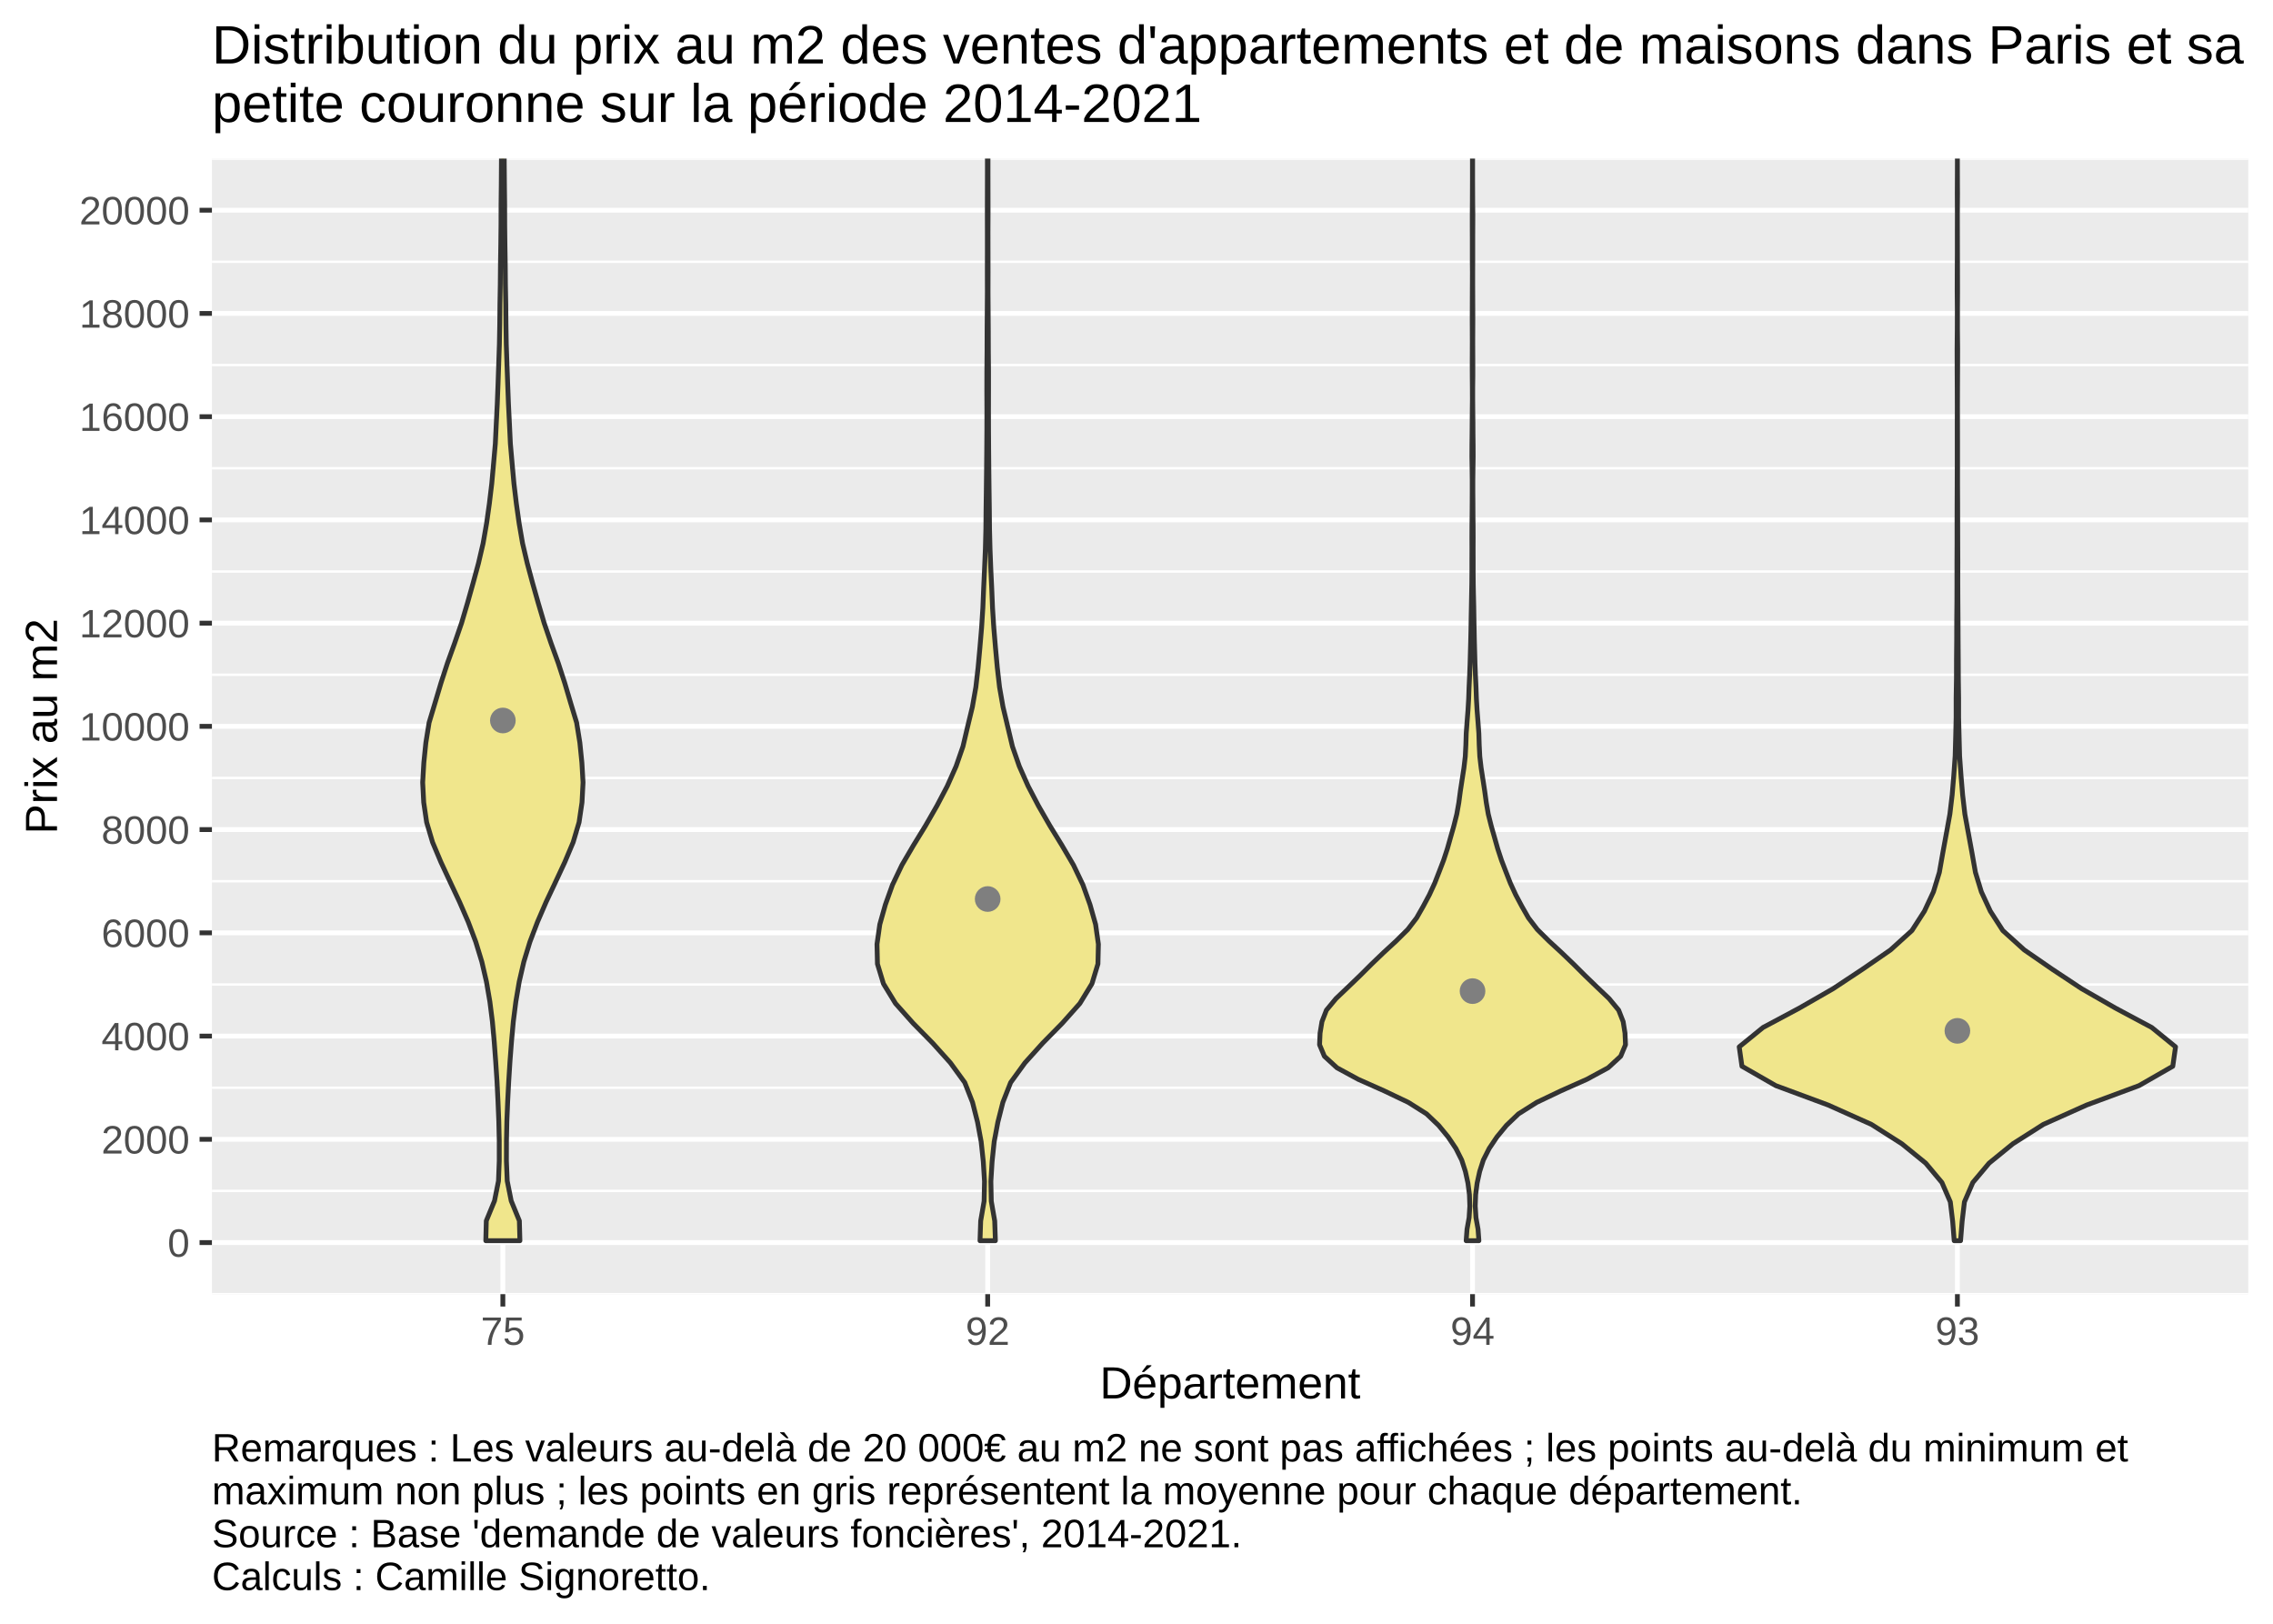
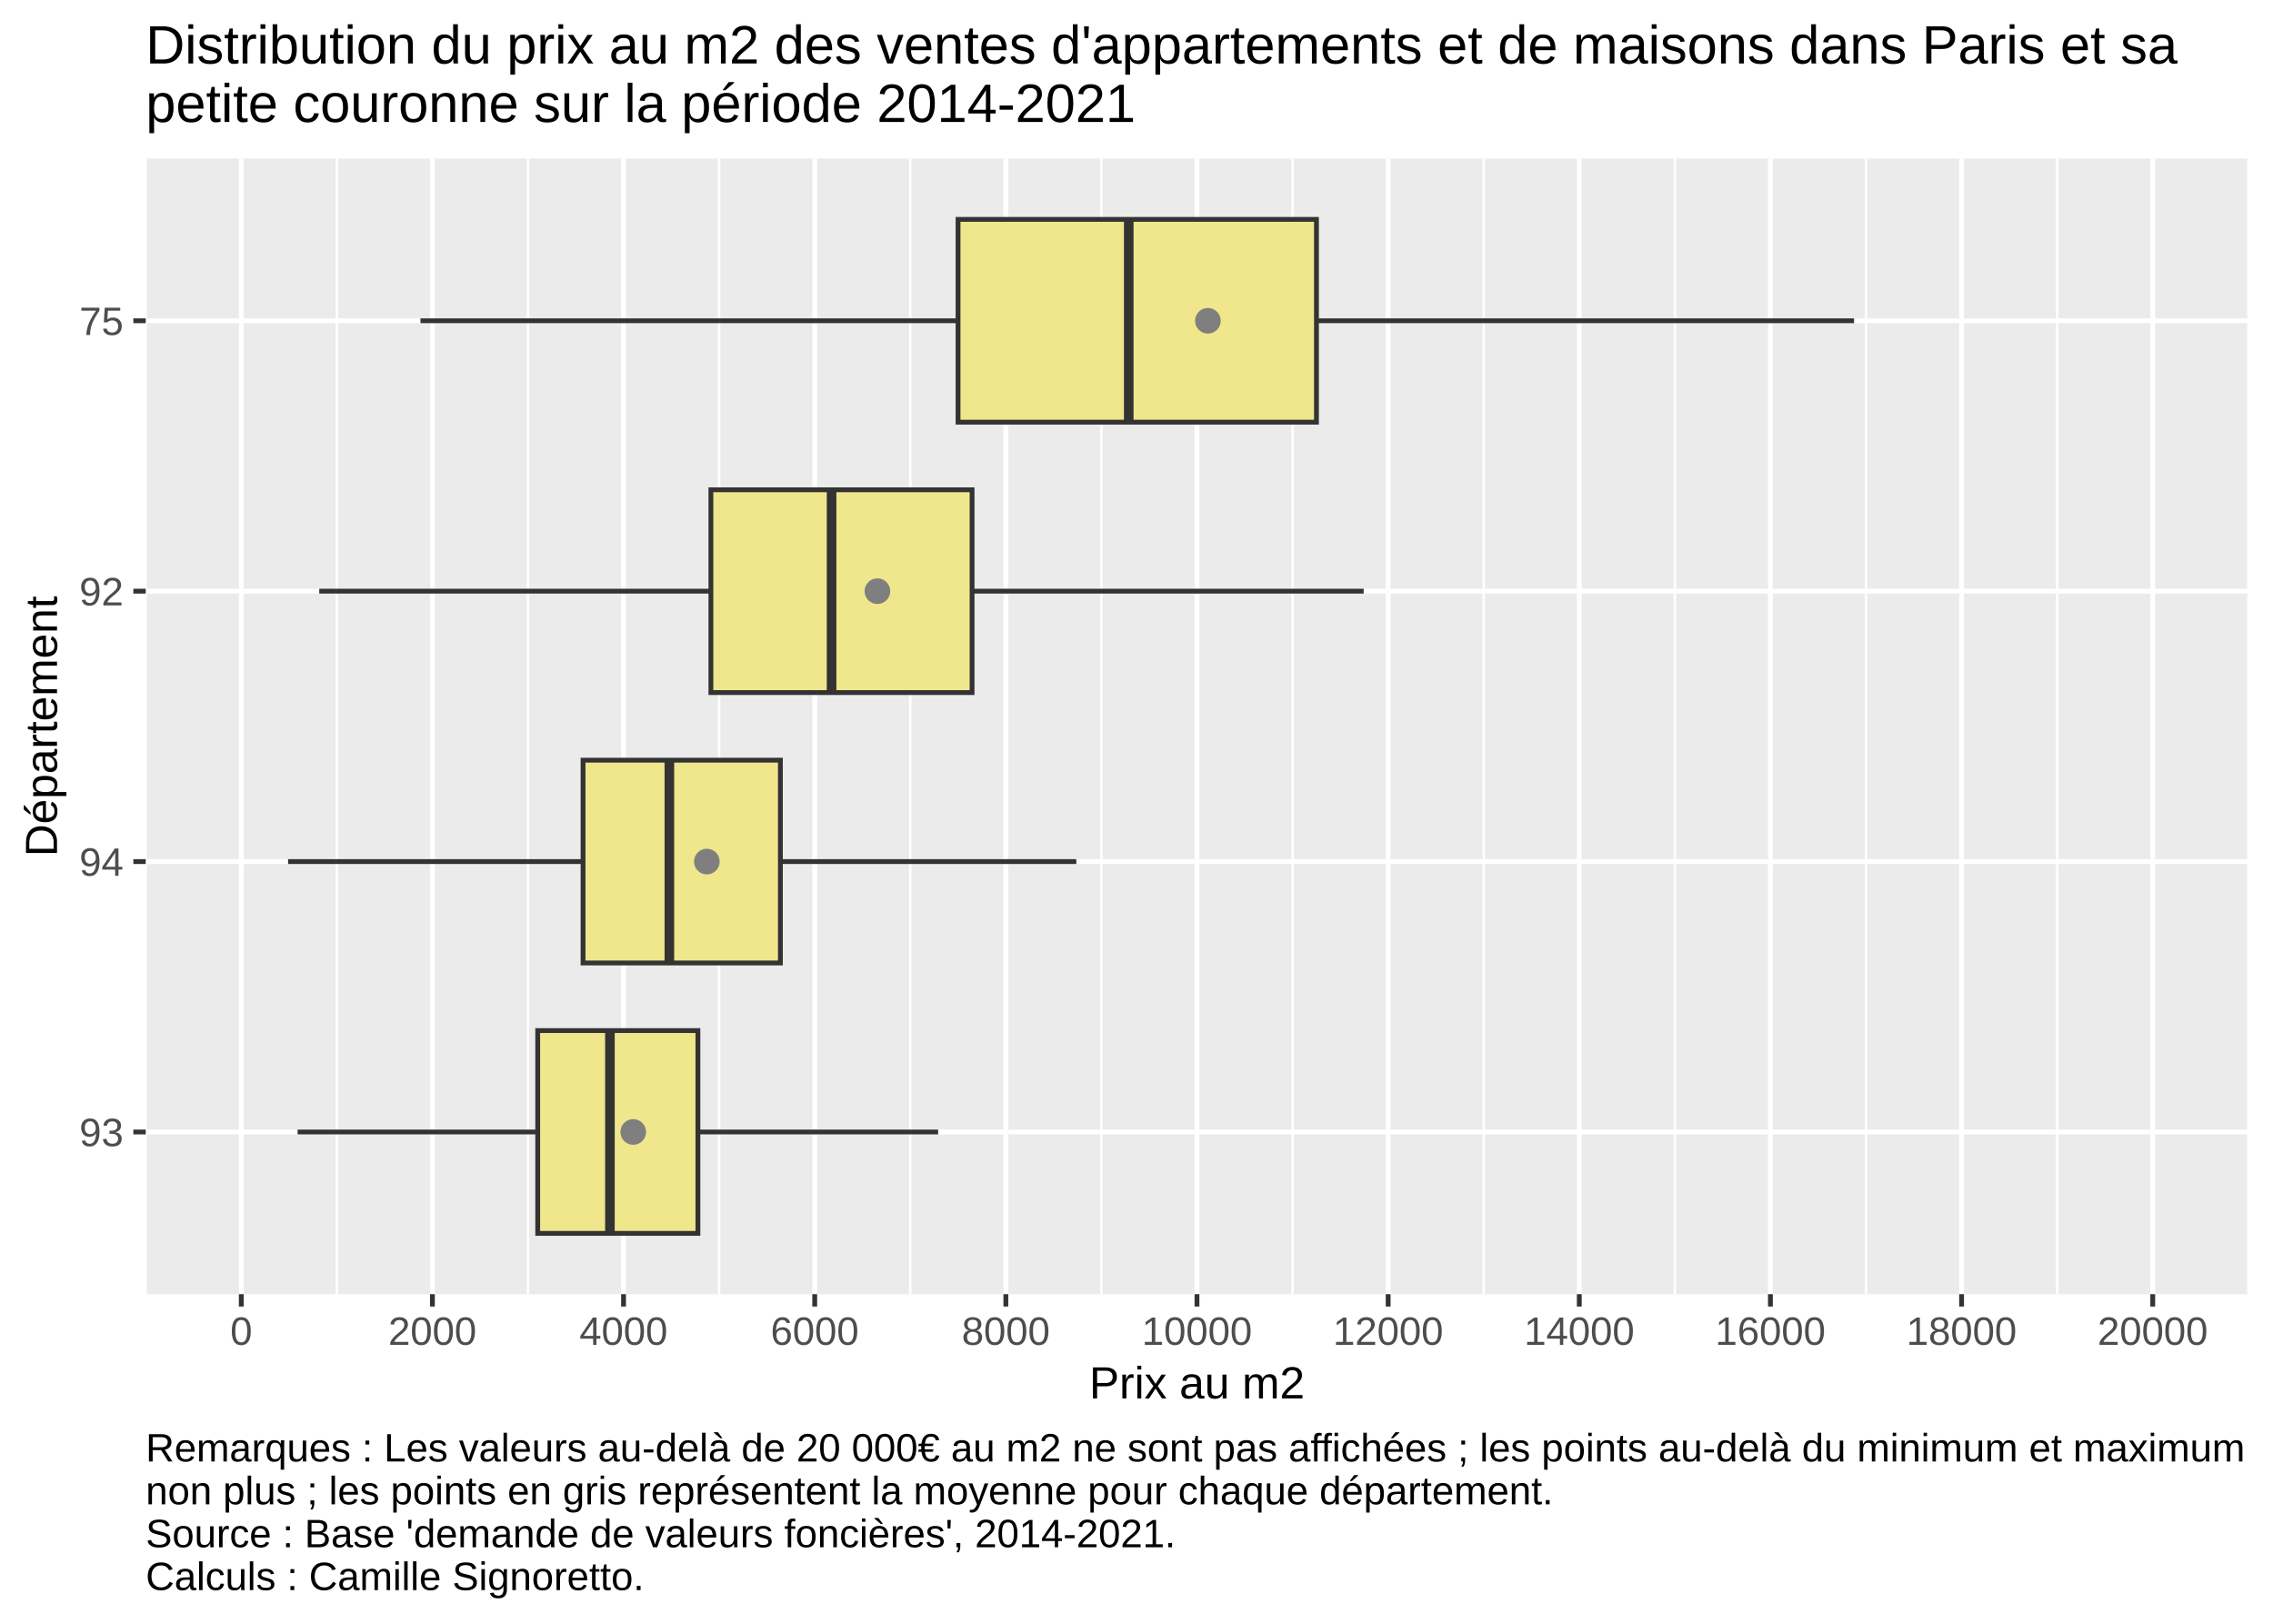
<svg xmlns="http://www.w3.org/2000/svg" class="svglite" width="504.00pt" height="360.00pt" viewBox="0 0 504.00 360.00">
  <defs>
    <style type="text/css">
    .svglite line, .svglite polyline, .svglite polygon, .svglite path, .svglite rect, .svglite circle {
      fill: none;
      stroke: #000000;
      stroke-linecap: round;
      stroke-linejoin: round;
      stroke-miterlimit: 10.00;
    }
    .svglite text {
      white-space: pre;
    }
  </style>
  </defs>
  <rect width="100%" height="100%" style="stroke: none; fill: #FFFFFF;" />
  <defs>
    <clipPath id="cpMC4wMHw1MDQuMDB8MC4wMHwzNjAuMDA=">
      <rect x="0.00" y="0.00" width="504.00" height="360.00" />
    </clipPath>
  </defs>
  <g clip-path="url(#cpMC4wMHw1MDQuMDB8MC4wMHwzNjAuMDA=)">
    <rect x="0.00" y="0.00" width="504.00" height="360.00" style="stroke-width: 1.07; stroke: #FFFFFF; fill: #FFFFFF;" />
  </g>
  <defs>
-     <clipPath id="cpNDYuOTl8NDk4LjUyfDM1LjE2fDI4Ni45Mw==">
-       <rect x="46.99" y="35.16" width="451.53" height="251.78" />
+     <clipPath id="cpMzIuMzF8NDk4LjUyfDM1LjE2fDI4Ni45Mw==">
+       <rect x="32.31" y="35.16" width="466.21" height="251.78" />
    </clipPath>
  </defs>
-   <g clip-path="url(#cpNDYuOTl8NDk4LjUyfDM1LjE2fDI4Ni45Mw==)">
-     <rect x="46.99" y="35.16" width="451.53" height="251.78" style="stroke-width: 1.07; stroke: none; fill: #EBEBEB;" />
-     <polyline points="46.99,286.93 498.52,286.93 " style="stroke-width: 0.53; stroke: #FFFFFF; stroke-linecap: butt;" />
-     <polyline points="46.99,264.04 498.52,264.04 " style="stroke-width: 0.53; stroke: #FFFFFF; stroke-linecap: butt;" />
-     <polyline points="46.99,241.16 498.52,241.16 " style="stroke-width: 0.53; stroke: #FFFFFF; stroke-linecap: butt;" />
-     <polyline points="46.99,218.27 498.52,218.27 " style="stroke-width: 0.53; stroke: #FFFFFF; stroke-linecap: butt;" />
-     <polyline points="46.99,195.38 498.52,195.38 " style="stroke-width: 0.53; stroke: #FFFFFF; stroke-linecap: butt;" />
-     <polyline points="46.99,172.49 498.52,172.49 " style="stroke-width: 0.53; stroke: #FFFFFF; stroke-linecap: butt;" />
-     <polyline points="46.99,149.60 498.52,149.60 " style="stroke-width: 0.53; stroke: #FFFFFF; stroke-linecap: butt;" />
-     <polyline points="46.99,126.71 498.52,126.71 " style="stroke-width: 0.53; stroke: #FFFFFF; stroke-linecap: butt;" />
-     <polyline points="46.99,103.82 498.52,103.82 " style="stroke-width: 0.53; stroke: #FFFFFF; stroke-linecap: butt;" />
-     <polyline points="46.99,80.93 498.52,80.93 " style="stroke-width: 0.53; stroke: #FFFFFF; stroke-linecap: butt;" />
-     <polyline points="46.99,58.04 498.52,58.04 " style="stroke-width: 0.53; stroke: #FFFFFF; stroke-linecap: butt;" />
-     <polyline points="46.99,35.16 498.52,35.16 " style="stroke-width: 0.53; stroke: #FFFFFF; stroke-linecap: butt;" />
-     <polyline points="46.99,275.49 498.52,275.49 " style="stroke-width: 1.07; stroke: #FFFFFF; stroke-linecap: butt;" />
-     <polyline points="46.99,252.60 498.52,252.60 " style="stroke-width: 1.07; stroke: #FFFFFF; stroke-linecap: butt;" />
-     <polyline points="46.99,229.71 498.52,229.71 " style="stroke-width: 1.07; stroke: #FFFFFF; stroke-linecap: butt;" />
-     <polyline points="46.99,206.82 498.52,206.82 " style="stroke-width: 1.07; stroke: #FFFFFF; stroke-linecap: butt;" />
-     <polyline points="46.99,183.93 498.52,183.93 " style="stroke-width: 1.07; stroke: #FFFFFF; stroke-linecap: butt;" />
-     <polyline points="46.99,161.04 498.52,161.04 " style="stroke-width: 1.07; stroke: #FFFFFF; stroke-linecap: butt;" />
-     <polyline points="46.99,138.16 498.52,138.16 " style="stroke-width: 1.07; stroke: #FFFFFF; stroke-linecap: butt;" />
-     <polyline points="46.99,115.27 498.52,115.27 " style="stroke-width: 1.07; stroke: #FFFFFF; stroke-linecap: butt;" />
-     <polyline points="46.99,92.38 498.52,92.38 " style="stroke-width: 1.07; stroke: #FFFFFF; stroke-linecap: butt;" />
-     <polyline points="46.99,69.49 498.52,69.49 " style="stroke-width: 1.07; stroke: #FFFFFF; stroke-linecap: butt;" />
-     <polyline points="46.99,46.60 498.52,46.60 " style="stroke-width: 1.07; stroke: #FFFFFF; stroke-linecap: butt;" />
-     <polyline points="111.50,286.93 111.50,35.16 " style="stroke-width: 1.07; stroke: #FFFFFF; stroke-linecap: butt;" />
-     <polyline points="219.00,286.93 219.00,35.16 " style="stroke-width: 1.07; stroke: #FFFFFF; stroke-linecap: butt;" />
-     <polyline points="326.51,286.93 326.51,35.16 " style="stroke-width: 1.07; stroke: #FFFFFF; stroke-linecap: butt;" />
-     <polyline points="434.02,286.93 434.02,35.16 " style="stroke-width: 1.07; stroke: #FFFFFF; stroke-linecap: butt;" />
-     <polygon points="107.72,275.08 107.83,270.66 109.65,266.24 110.53,261.83 110.70,257.41 110.70,252.99 110.60,248.57 110.42,244.16 110.20,239.74 109.91,235.32 109.58,230.90 109.18,226.49 108.62,222.07 107.86,217.65 106.84,213.24 105.49,208.82 103.82,204.40 101.90,199.98 99.83,195.57 97.77,191.15 95.91,186.73 94.60,182.31 93.95,177.90 93.72,173.48 93.98,169.06 94.43,164.64 95.14,160.23 96.47,155.81 97.79,151.39 99.23,146.97 100.82,142.56 102.34,138.14 103.65,133.72 104.89,129.31 106.09,124.89 107.12,120.47 107.89,116.05 108.51,111.64 109.04,107.22 109.44,102.80 109.83,98.38 110.04,93.97 110.26,89.55 110.43,85.13 110.58,80.71 110.73,76.30 110.81,71.88 110.85,67.46 110.93,63.04 110.97,58.63 111.04,54.21 111.09,49.79 111.10,45.37 111.15,40.96 111.18,36.54 111.21,32.12 111.24,27.71 111.27,23.29 111.31,18.87 111.31,14.45 111.31,10.04 111.32,5.62 111.31,1.20 111.32,0.00 111.68,0.00 111.69,1.20 111.68,5.62 111.68,10.04 111.69,14.45 111.69,18.87 111.72,23.29 111.76,27.71 111.79,32.12 111.81,36.54 111.85,40.96 111.90,45.37 111.91,49.79 111.96,54.21 112.03,58.63 112.07,63.04 112.15,67.46 112.19,71.88 112.26,76.30 112.41,80.71 112.57,85.13 112.74,89.55 112.96,93.97 113.17,98.38 113.56,102.80 113.96,107.22 114.49,111.64 115.11,116.05 115.87,120.47 116.91,124.89 118.10,129.31 119.35,133.72 120.66,138.14 122.17,142.56 123.77,146.97 125.21,151.39 126.52,155.81 127.86,160.23 128.57,164.64 129.02,169.06 129.28,173.48 129.05,177.90 128.40,182.31 127.09,186.73 125.23,191.15 123.17,195.57 121.09,199.98 119.18,204.40 117.50,208.82 116.15,213.24 115.13,217.65 114.38,222.07 113.82,226.49 113.42,230.90 113.08,235.32 112.80,239.74 112.57,244.16 112.39,248.57 112.30,252.99 112.29,257.41 112.47,261.83 113.35,266.24 115.16,270.66 115.28,275.08 107.72,275.08 " style="stroke-width: 1.07; stroke: #333333; stroke-linecap: butt; fill: #F0E68C;" />
-     <polygon points="217.30,275.08 217.45,270.69 218.21,266.31 218.30,261.93 218.03,257.54 217.56,253.16 216.75,248.78 215.64,244.40 213.92,240.01 210.73,235.63 206.79,231.25 202.47,226.86 198.57,222.48 195.89,218.10 194.56,213.71 194.46,209.33 195.08,204.95 196.32,200.56 197.89,196.18 199.98,191.80 202.55,187.41 205.24,183.03 207.75,178.65 210.05,174.27 212.00,169.88 213.52,165.50 214.55,161.12 215.61,156.73 216.38,152.35 216.88,147.97 217.28,143.58 217.65,139.20 217.93,134.82 218.11,130.43 218.31,126.05 218.49,121.67 218.60,117.28 218.64,112.90 218.70,108.52 218.75,104.14 218.79,99.75 218.82,95.37 218.83,90.99 218.81,86.60 218.82,82.22 218.86,77.84 218.87,73.45 218.90,69.07 218.93,64.69 218.92,60.30 218.93,55.92 218.93,51.54 218.92,47.15 218.93,42.77 218.94,38.39 218.94,34.01 218.94,29.62 218.94,25.24 218.94,20.86 218.95,16.47 218.95,12.09 218.96,7.71 218.95,3.32 218.96,0.00 219.05,0.00 219.05,3.32 219.05,7.71 219.06,12.09 219.06,16.47 219.07,20.86 219.07,25.24 219.06,29.62 219.07,34.01 219.07,38.39 219.08,42.77 219.09,47.15 219.07,51.54 219.08,55.92 219.09,60.30 219.08,64.69 219.11,69.07 219.14,73.45 219.15,77.84 219.19,82.22 219.19,86.60 219.18,90.99 219.19,95.37 219.22,99.75 219.26,104.14 219.31,108.52 219.37,112.90 219.41,117.28 219.52,121.67 219.69,126.05 219.90,130.43 220.08,134.82 220.36,139.20 220.73,143.58 221.13,147.97 221.63,152.35 222.40,156.73 223.45,161.12 224.49,165.50 226.01,169.88 227.96,174.27 230.25,178.65 232.77,183.03 235.46,187.41 238.03,191.80 240.12,196.18 241.69,200.56 242.93,204.95 243.55,209.33 243.45,213.71 242.12,218.10 239.44,222.48 235.54,226.86 231.22,231.25 227.27,235.63 224.09,240.01 222.37,244.40 221.26,248.78 220.44,253.16 219.98,257.54 219.71,261.93 219.80,266.31 220.56,270.69 220.71,275.08 217.30,275.08 " style="stroke-width: 1.07; stroke: #333333; stroke-linecap: butt; fill: #F0E68C;" />
-     <polygon points="325.10,275.08 325.29,272.52 325.75,269.97 325.91,267.41 325.82,264.85 325.49,262.30 324.93,259.74 324.11,257.19 322.82,254.63 321.10,252.07 319.00,249.52 316.32,246.96 312.28,244.41 306.91,241.85 301.15,239.29 296.45,236.74 293.66,234.18 292.59,231.63 292.70,229.07 293.12,226.51 294.11,223.96 296.23,221.40 298.91,218.85 301.57,216.29 304.14,213.73 306.80,211.18 309.58,208.62 312.16,206.06 314.11,203.51 315.57,200.95 316.93,198.40 318.11,195.84 319.11,193.28 320.09,190.73 320.93,188.17 321.65,185.62 322.38,183.06 323.02,180.50 323.47,177.95 323.81,175.39 324.20,172.84 324.60,170.28 324.90,167.72 325.03,165.17 325.11,162.61 325.30,160.05 325.50,157.50 325.65,154.94 325.74,152.39 325.86,149.83 325.96,147.27 326.03,144.72 326.10,142.16 326.16,139.61 326.20,137.05 326.25,134.49 326.30,131.94 326.35,129.38 326.37,126.83 326.37,124.27 326.38,121.71 326.37,119.16 326.38,116.60 326.41,114.05 326.43,111.49 326.44,108.93 326.44,106.38 326.41,103.82 326.37,101.26 326.38,98.71 326.41,96.15 326.43,93.60 326.45,91.04 326.48,88.48 326.47,85.93 326.45,83.37 326.44,80.82 326.45,78.26 326.46,75.70 326.45,73.15 326.44,70.59 326.45,68.04 326.46,65.48 326.47,62.92 326.48,60.37 326.46,57.81 326.46,55.25 326.46,52.70 326.45,50.14 326.45,47.59 326.47,45.03 326.48,42.47 326.49,39.92 326.49,37.36 326.49,34.81 326.48,32.25 326.47,29.69 326.48,27.14 326.49,24.58 326.47,22.03 326.47,19.47 326.47,16.91 326.48,14.36 326.49,11.80 326.49,9.25 326.49,6.69 326.50,4.13 326.51,1.58 326.51,0.00 326.51,0.00 326.52,1.58 326.52,4.13 326.53,6.69 326.53,9.25 326.53,11.80 326.54,14.36 326.55,16.91 326.55,19.47 326.55,22.03 326.54,24.58 326.54,27.14 326.55,29.69 326.54,32.25 326.53,34.81 326.53,37.36 326.53,39.92 326.54,42.47 326.55,45.03 326.58,47.59 326.57,50.14 326.56,52.70 326.56,55.25 326.56,57.81 326.55,60.37 326.55,62.92 326.56,65.48 326.57,68.04 326.58,70.59 326.57,73.15 326.56,75.70 326.57,78.26 326.58,80.82 326.58,83.37 326.55,85.93 326.55,88.48 326.57,91.04 326.60,93.60 326.61,96.15 326.64,98.71 326.65,101.26 326.61,103.82 326.58,106.38 326.58,108.93 326.60,111.49 326.61,114.05 326.64,116.60 326.65,119.16 326.64,121.71 326.65,124.27 326.65,126.83 326.67,129.38 326.72,131.94 326.78,134.49 326.82,137.05 326.87,139.61 326.92,142.16 326.99,144.72 327.06,147.27 327.16,149.83 327.28,152.39 327.37,154.94 327.52,157.50 327.72,160.05 327.91,162.61 327.99,165.17 328.12,167.72 328.42,170.28 328.82,172.84 329.21,175.39 329.56,177.95 330.00,180.50 330.64,183.06 331.37,185.62 332.09,188.17 332.93,190.73 333.91,193.28 334.91,195.84 336.09,198.40 337.45,200.95 338.91,203.51 340.86,206.06 343.44,208.62 346.22,211.18 348.88,213.73 351.45,216.29 354.11,218.85 356.79,221.40 358.91,223.96 359.91,226.51 360.32,229.07 360.43,231.63 359.36,234.18 356.58,236.74 351.87,239.29 346.11,241.85 340.74,244.41 336.70,246.96 334.02,249.52 331.92,252.07 330.20,254.63 328.91,257.19 328.09,259.74 327.53,262.30 327.20,264.85 327.11,267.41 327.27,269.97 327.73,272.52 327.92,275.08 325.10,275.08 " style="stroke-width: 1.07; stroke: #333333; stroke-linecap: butt; fill: #F0E68C;" />
-     <polygon points="433.31,275.08 432.97,270.78 432.45,266.48 430.59,262.18 426.99,257.88 421.71,253.59 414.95,249.29 405.34,244.99 393.73,240.69 386.25,236.40 385.64,232.10 390.93,227.80 398.98,223.50 406.47,219.20 412.95,214.91 419.19,210.61 423.94,206.31 426.71,202.01 428.71,197.72 430.02,193.42 430.78,189.12 431.57,184.82 432.35,180.52 432.86,176.23 433.22,171.93 433.52,167.63 433.64,163.33 433.74,159.03 433.74,154.74 433.81,150.44 433.82,146.14 433.86,141.84 433.87,137.55 433.91,133.25 433.92,128.95 433.92,124.65 433.94,120.35 433.94,116.06 433.95,111.76 433.97,107.46 433.98,103.16 433.98,98.87 433.98,94.57 433.99,90.27 433.98,85.97 433.96,81.67 433.95,77.38 433.99,73.08 434.00,68.78 433.97,64.48 433.98,60.18 434.00,55.89 434.00,51.59 434.01,47.29 433.99,42.99 434.01,38.70 434.02,34.40 434.01,30.10 434.01,25.80 434.00,21.50 434.01,17.21 434.01,12.91 434.00,8.61 434.00,4.31 434.01,0.015 434.01,0.00 434.03,0.00 434.03,0.015 434.03,4.31 434.04,8.61 434.02,12.91 434.03,17.21 434.03,21.50 434.02,25.80 434.02,30.10 434.02,34.40 434.03,38.70 434.05,42.99 434.02,47.29 434.03,51.59 434.04,55.89 434.05,60.18 434.06,64.48 434.04,68.78 434.04,73.08 434.08,77.38 434.07,81.67 434.05,85.97 434.04,90.27 434.05,94.57 434.06,98.87 434.06,103.16 434.06,107.46 434.08,111.76 434.09,116.06 434.10,120.35 434.12,124.65 434.11,128.95 434.13,133.25 434.16,137.55 434.18,141.84 434.21,146.14 434.23,150.44 434.29,154.74 434.29,159.03 434.40,163.33 434.51,167.63 434.82,171.93 435.18,176.23 435.68,180.52 436.47,184.82 437.26,189.12 438.02,193.42 439.33,197.72 441.32,202.01 444.09,206.31 448.85,210.61 455.08,214.91 461.56,219.20 469.06,223.50 477.11,227.80 482.39,232.10 481.78,236.40 474.30,240.69 462.69,244.99 453.08,249.29 446.32,253.59 441.05,257.88 437.44,262.18 435.58,266.48 435.07,270.78 434.72,275.08 433.31,275.08 " style="stroke-width: 1.07; stroke: #333333; stroke-linecap: butt; fill: #F0E68C;" />
-     <circle cx="111.50" cy="159.74" r="2.49" style="stroke-width: 0.71; stroke: #7F7F7F; fill: #7F7F7F;" />
-     <circle cx="219.00" cy="199.32" r="2.49" style="stroke-width: 0.71; stroke: #7F7F7F; fill: #7F7F7F;" />
-     <circle cx="326.51" cy="219.74" r="2.49" style="stroke-width: 0.71; stroke: #7F7F7F; fill: #7F7F7F;" />
-     <circle cx="434.02" cy="228.55" r="2.49" style="stroke-width: 0.71; stroke: #7F7F7F; fill: #7F7F7F;" />
+   <g clip-path="url(#cpMzIuMzF8NDk4LjUyfDM1LjE2fDI4Ni45Mw==)">
+     <rect x="32.31" y="35.16" width="466.21" height="251.78" style="stroke-width: 1.07; stroke: none; fill: #EBEBEB;" />
+     <polyline points="32.31,286.93 32.31,35.16 " style="stroke-width: 0.53; stroke: #FFFFFF; stroke-linecap: butt;" />
+     <polyline points="74.69,286.93 74.69,35.16 " style="stroke-width: 0.53; stroke: #FFFFFF; stroke-linecap: butt;" />
+     <polyline points="117.07,286.93 117.07,35.16 " style="stroke-width: 0.53; stroke: #FFFFFF; stroke-linecap: butt;" />
+     <polyline points="159.46,286.93 159.46,35.16 " style="stroke-width: 0.53; stroke: #FFFFFF; stroke-linecap: butt;" />
+     <polyline points="201.84,286.93 201.84,35.16 " style="stroke-width: 0.53; stroke: #FFFFFF; stroke-linecap: butt;" />
+     <polyline points="244.22,286.93 244.22,35.16 " style="stroke-width: 0.53; stroke: #FFFFFF; stroke-linecap: butt;" />
+     <polyline points="286.61,286.93 286.61,35.16 " style="stroke-width: 0.53; stroke: #FFFFFF; stroke-linecap: butt;" />
+     <polyline points="328.99,286.93 328.99,35.16 " style="stroke-width: 0.53; stroke: #FFFFFF; stroke-linecap: butt;" />
+     <polyline points="371.37,286.93 371.37,35.16 " style="stroke-width: 0.53; stroke: #FFFFFF; stroke-linecap: butt;" />
+     <polyline points="413.75,286.93 413.75,35.16 " style="stroke-width: 0.53; stroke: #FFFFFF; stroke-linecap: butt;" />
+     <polyline points="456.14,286.93 456.14,35.16 " style="stroke-width: 0.53; stroke: #FFFFFF; stroke-linecap: butt;" />
+     <polyline points="498.52,286.93 498.52,35.16 " style="stroke-width: 0.53; stroke: #FFFFFF; stroke-linecap: butt;" />
+     <polyline points="32.31,250.97 498.52,250.97 " style="stroke-width: 1.07; stroke: #FFFFFF; stroke-linecap: butt;" />
+     <polyline points="32.31,191.02 498.52,191.02 " style="stroke-width: 1.07; stroke: #FFFFFF; stroke-linecap: butt;" />
+     <polyline points="32.31,131.07 498.52,131.07 " style="stroke-width: 1.07; stroke: #FFFFFF; stroke-linecap: butt;" />
+     <polyline points="32.31,71.12 498.52,71.12 " style="stroke-width: 1.07; stroke: #FFFFFF; stroke-linecap: butt;" />
+     <polyline points="53.50,286.93 53.50,35.16 " style="stroke-width: 1.07; stroke: #FFFFFF; stroke-linecap: butt;" />
+     <polyline points="95.88,286.93 95.88,35.16 " style="stroke-width: 1.07; stroke: #FFFFFF; stroke-linecap: butt;" />
+     <polyline points="138.26,286.93 138.26,35.16 " style="stroke-width: 1.07; stroke: #FFFFFF; stroke-linecap: butt;" />
+     <polyline points="180.65,286.93 180.65,35.16 " style="stroke-width: 1.07; stroke: #FFFFFF; stroke-linecap: butt;" />
+     <polyline points="223.03,286.93 223.03,35.16 " style="stroke-width: 1.07; stroke: #FFFFFF; stroke-linecap: butt;" />
+     <polyline points="265.41,286.93 265.41,35.16 " style="stroke-width: 1.07; stroke: #FFFFFF; stroke-linecap: butt;" />
+     <polyline points="307.80,286.93 307.80,35.16 " style="stroke-width: 1.07; stroke: #FFFFFF; stroke-linecap: butt;" />
+     <polyline points="350.18,286.93 350.18,35.16 " style="stroke-width: 1.07; stroke: #FFFFFF; stroke-linecap: butt;" />
+     <polyline points="392.56,286.93 392.56,35.16 " style="stroke-width: 1.07; stroke: #FFFFFF; stroke-linecap: butt;" />
+     <polyline points="434.95,286.93 434.95,35.16 " style="stroke-width: 1.07; stroke: #FFFFFF; stroke-linecap: butt;" />
+     <polyline points="477.33,286.93 477.33,35.16 " style="stroke-width: 1.07; stroke: #FFFFFF; stroke-linecap: butt;" />
+     <line x1="154.75" y1="250.97" x2="208.02" y2="250.97" style="stroke-width: 1.07; stroke: #333333; stroke-linecap: butt;" />
+     <line x1="119.23" y1="250.97" x2="65.99" y2="250.97" style="stroke-width: 1.07; stroke: #333333; stroke-linecap: butt;" />
+     <polygon points="154.75,273.45 119.23,273.45 119.23,228.49 154.75,228.49 154.75,273.45 " style="stroke-width: 1.07; stroke: #333333; stroke-linecap: butt; stroke-linejoin: miter; fill: #F0E68C;" />
+     <line x1="135.24" y1="273.45" x2="135.24" y2="228.49" style="stroke-width: 2.13; stroke: #333333; stroke-linecap: butt; stroke-linejoin: miter;" />
+     <line x1="173.04" y1="191.02" x2="238.66" y2="191.02" style="stroke-width: 1.07; stroke: #333333; stroke-linecap: butt;" />
+     <line x1="129.28" y1="191.02" x2="63.88" y2="191.02" style="stroke-width: 1.07; stroke: #333333; stroke-linecap: butt;" />
+     <polygon points="173.04,213.50 129.28,213.50 129.28,168.54 173.04,168.54 173.04,213.50 " style="stroke-width: 1.07; stroke: #333333; stroke-linecap: butt; stroke-linejoin: miter; fill: #F0E68C;" />
+     <line x1="148.42" y1="213.50" x2="148.42" y2="168.54" style="stroke-width: 2.13; stroke: #333333; stroke-linecap: butt; stroke-linejoin: miter;" />
+     <line x1="215.54" y1="131.07" x2="302.37" y2="131.07" style="stroke-width: 1.07; stroke: #333333; stroke-linecap: butt;" />
+     <line x1="157.63" y1="131.07" x2="70.79" y2="131.07" style="stroke-width: 1.07; stroke: #333333; stroke-linecap: butt;" />
+     <polygon points="215.54,153.55 157.63,153.55 157.63,108.59 215.54,108.59 215.54,153.55 " style="stroke-width: 1.07; stroke: #333333; stroke-linecap: butt; stroke-linejoin: miter; fill: #F0E68C;" />
+     <line x1="184.39" y1="153.55" x2="184.39" y2="108.59" style="stroke-width: 2.13; stroke: #333333; stroke-linecap: butt; stroke-linejoin: miter;" />
+     <line x1="291.90" y1="71.12" x2="411.11" y2="71.12" style="stroke-width: 1.07; stroke: #333333; stroke-linecap: butt;" />
+     <line x1="212.43" y1="71.12" x2="93.23" y2="71.12" style="stroke-width: 1.07; stroke: #333333; stroke-linecap: butt;" />
+     <polygon points="291.90,93.60 212.43,93.60 212.43,48.64 291.90,48.64 291.90,93.60 " style="stroke-width: 1.07; stroke: #333333; stroke-linecap: butt; stroke-linejoin: miter; fill: #F0E68C;" />
+     <line x1="250.28" y1="93.60" x2="250.28" y2="48.64" style="stroke-width: 2.13; stroke: #333333; stroke-linecap: butt; stroke-linejoin: miter;" />
+     <circle cx="140.41" cy="250.97" r="2.49" style="stroke-width: 0.71; stroke: #7F7F7F; fill: #7F7F7F;" />
+     <circle cx="156.73" cy="191.02" r="2.49" style="stroke-width: 0.71; stroke: #7F7F7F; fill: #7F7F7F;" />
+     <circle cx="194.55" cy="131.07" r="2.49" style="stroke-width: 0.71; stroke: #7F7F7F; fill: #7F7F7F;" />
+     <circle cx="267.83" cy="71.12" r="2.49" style="stroke-width: 0.71; stroke: #7F7F7F; fill: #7F7F7F;" />
  </g>
  <g clip-path="url(#cpMC4wMHw1MDQuMDB8MC4wMHwzNjAuMDA=)">
-     <text x="42.06" y="278.64" text-anchor="end" style="font-size: 8.80px;fill: #4D4D4D; font-family: &quot;Arial&quot;;" textLength="4.90px" lengthAdjust="spacingAndGlyphs">0</text>
-     <text x="42.06" y="255.75" text-anchor="end" style="font-size: 8.80px;fill: #4D4D4D; font-family: &quot;Arial&quot;;" textLength="19.58px" lengthAdjust="spacingAndGlyphs">2000</text>
-     <text x="42.06" y="232.86" text-anchor="end" style="font-size: 8.80px;fill: #4D4D4D; font-family: &quot;Arial&quot;;" textLength="19.58px" lengthAdjust="spacingAndGlyphs">4000</text>
-     <text x="42.06" y="209.97" text-anchor="end" style="font-size: 8.80px;fill: #4D4D4D; font-family: &quot;Arial&quot;;" textLength="19.58px" lengthAdjust="spacingAndGlyphs">6000</text>
-     <text x="42.06" y="187.08" text-anchor="end" style="font-size: 8.80px;fill: #4D4D4D; font-family: &quot;Arial&quot;;" textLength="19.58px" lengthAdjust="spacingAndGlyphs">8000</text>
-     <text x="42.06" y="164.19" text-anchor="end" style="font-size: 8.80px;fill: #4D4D4D; font-family: &quot;Arial&quot;;" textLength="24.48px" lengthAdjust="spacingAndGlyphs">10000</text>
-     <text x="42.06" y="141.31" text-anchor="end" style="font-size: 8.80px;fill: #4D4D4D; font-family: &quot;Arial&quot;;" textLength="24.48px" lengthAdjust="spacingAndGlyphs">12000</text>
-     <text x="42.06" y="118.42" text-anchor="end" style="font-size: 8.80px;fill: #4D4D4D; font-family: &quot;Arial&quot;;" textLength="24.48px" lengthAdjust="spacingAndGlyphs">14000</text>
-     <text x="42.06" y="95.53" text-anchor="end" style="font-size: 8.80px;fill: #4D4D4D; font-family: &quot;Arial&quot;;" textLength="24.48px" lengthAdjust="spacingAndGlyphs">16000</text>
-     <text x="42.06" y="72.64" text-anchor="end" style="font-size: 8.80px;fill: #4D4D4D; font-family: &quot;Arial&quot;;" textLength="24.48px" lengthAdjust="spacingAndGlyphs">18000</text>
-     <text x="42.06" y="49.75" text-anchor="end" style="font-size: 8.80px;fill: #4D4D4D; font-family: &quot;Arial&quot;;" textLength="24.48px" lengthAdjust="spacingAndGlyphs">20000</text>
-     <polyline points="44.25,275.49 46.99,275.49 " style="stroke-width: 1.07; stroke: #333333; stroke-linecap: butt;" />
-     <polyline points="44.25,252.60 46.99,252.60 " style="stroke-width: 1.07; stroke: #333333; stroke-linecap: butt;" />
-     <polyline points="44.25,229.71 46.99,229.71 " style="stroke-width: 1.07; stroke: #333333; stroke-linecap: butt;" />
-     <polyline points="44.25,206.82 46.99,206.82 " style="stroke-width: 1.07; stroke: #333333; stroke-linecap: butt;" />
-     <polyline points="44.25,183.93 46.99,183.93 " style="stroke-width: 1.07; stroke: #333333; stroke-linecap: butt;" />
-     <polyline points="44.25,161.04 46.99,161.04 " style="stroke-width: 1.07; stroke: #333333; stroke-linecap: butt;" />
-     <polyline points="44.25,138.16 46.99,138.16 " style="stroke-width: 1.07; stroke: #333333; stroke-linecap: butt;" />
-     <polyline points="44.25,115.27 46.99,115.27 " style="stroke-width: 1.07; stroke: #333333; stroke-linecap: butt;" />
-     <polyline points="44.25,92.38 46.99,92.38 " style="stroke-width: 1.07; stroke: #333333; stroke-linecap: butt;" />
-     <polyline points="44.25,69.49 46.99,69.49 " style="stroke-width: 1.07; stroke: #333333; stroke-linecap: butt;" />
-     <polyline points="44.25,46.60 46.99,46.60 " style="stroke-width: 1.07; stroke: #333333; stroke-linecap: butt;" />
-     <polyline points="111.50,289.67 111.50,286.93 " style="stroke-width: 1.07; stroke: #333333; stroke-linecap: butt;" />
-     <polyline points="219.00,289.67 219.00,286.93 " style="stroke-width: 1.07; stroke: #333333; stroke-linecap: butt;" />
-     <polyline points="326.51,289.67 326.51,286.93 " style="stroke-width: 1.07; stroke: #333333; stroke-linecap: butt;" />
-     <polyline points="434.02,289.67 434.02,286.93 " style="stroke-width: 1.07; stroke: #333333; stroke-linecap: butt;" />
-     <text x="111.50" y="298.17" text-anchor="middle" style="font-size: 8.80px;fill: #4D4D4D; font-family: &quot;Arial&quot;;" textLength="9.79px" lengthAdjust="spacingAndGlyphs">75</text>
-     <text x="219.00" y="298.17" text-anchor="middle" style="font-size: 8.80px;fill: #4D4D4D; font-family: &quot;Arial&quot;;" textLength="9.79px" lengthAdjust="spacingAndGlyphs">92</text>
-     <text x="326.51" y="298.17" text-anchor="middle" style="font-size: 8.80px;fill: #4D4D4D; font-family: &quot;Arial&quot;;" textLength="9.79px" lengthAdjust="spacingAndGlyphs">94</text>
-     <text x="434.02" y="298.17" text-anchor="middle" style="font-size: 8.80px;fill: #4D4D4D; font-family: &quot;Arial&quot;;" textLength="9.79px" lengthAdjust="spacingAndGlyphs">93</text>
-     <text x="272.76" y="310.05" text-anchor="middle" style="font-size: 10.00px; font-family: &quot;Arial&quot;;" textLength="57.84px" lengthAdjust="spacingAndGlyphs">Département</text>
-     <text transform="translate(12.64,161.04) rotate(-90)" text-anchor="middle" style="font-size: 10.00px; font-family: &quot;Arial&quot;;" textLength="47.82px" lengthAdjust="spacingAndGlyphs">Prix au m2</text>
-     <text x="46.99" y="14.08" style="font-size: 12.00px; font-family: &quot;Arial&quot;;" textLength="453.93px" lengthAdjust="spacingAndGlyphs">Distribution du prix au m2 des ventes d'appartements et de maisons dans Paris et sa </text>
-     <text x="46.99" y="27.04" style="font-size: 12.00px; font-family: &quot;Arial&quot;;" textLength="219.51px" lengthAdjust="spacingAndGlyphs">petite couronne sur la période 2014-2021</text>
-     <text x="46.99" y="324.03" style="font-size: 8.80px; font-family: &quot;Arial&quot;;" textLength="427.51px" lengthAdjust="spacingAndGlyphs">Remarques : Les valeurs au-delà de 20 000€ au m2 ne sont pas affichées ; les points au-delà du minimum et </text>
-     <text x="46.99" y="333.53" style="font-size: 8.80px; font-family: &quot;Arial&quot;;" textLength="355.24px" lengthAdjust="spacingAndGlyphs">maximum non plus ; les points en gris représentent la moyenne pour chaque département. </text>
-     <text x="46.99" y="343.04" style="font-size: 8.80px; font-family: &quot;Arial&quot;;" textLength="230.90px" lengthAdjust="spacingAndGlyphs">Source : Base 'demande de valeurs foncières', 2014-2021. </text>
-     <text x="46.99" y="352.54" style="font-size: 8.80px; font-family: &quot;Arial&quot;;" textLength="110.53px" lengthAdjust="spacingAndGlyphs">Calculs : Camille Signoretto.</text>
+     <text x="27.38" y="254.12" text-anchor="end" style="font-size: 8.80px;fill: #4D4D4D; font-family: &quot;Arial&quot;;" textLength="9.79px" lengthAdjust="spacingAndGlyphs">93</text>
+     <text x="27.38" y="194.17" text-anchor="end" style="font-size: 8.80px;fill: #4D4D4D; font-family: &quot;Arial&quot;;" textLength="9.79px" lengthAdjust="spacingAndGlyphs">94</text>
+     <text x="27.38" y="134.22" text-anchor="end" style="font-size: 8.80px;fill: #4D4D4D; font-family: &quot;Arial&quot;;" textLength="9.79px" lengthAdjust="spacingAndGlyphs">92</text>
+     <text x="27.38" y="74.27" text-anchor="end" style="font-size: 8.80px;fill: #4D4D4D; font-family: &quot;Arial&quot;;" textLength="9.79px" lengthAdjust="spacingAndGlyphs">75</text>
+     <polyline points="29.57,250.97 32.31,250.97 " style="stroke-width: 1.07; stroke: #333333; stroke-linecap: butt;" />
+     <polyline points="29.57,191.02 32.31,191.02 " style="stroke-width: 1.07; stroke: #333333; stroke-linecap: butt;" />
+     <polyline points="29.57,131.07 32.31,131.07 " style="stroke-width: 1.07; stroke: #333333; stroke-linecap: butt;" />
+     <polyline points="29.57,71.12 32.31,71.12 " style="stroke-width: 1.07; stroke: #333333; stroke-linecap: butt;" />
+     <polyline points="53.50,289.67 53.50,286.93 " style="stroke-width: 1.07; stroke: #333333; stroke-linecap: butt;" />
+     <polyline points="95.88,289.67 95.88,286.93 " style="stroke-width: 1.07; stroke: #333333; stroke-linecap: butt;" />
+     <polyline points="138.26,289.67 138.26,286.93 " style="stroke-width: 1.07; stroke: #333333; stroke-linecap: butt;" />
+     <polyline points="180.65,289.67 180.65,286.93 " style="stroke-width: 1.07; stroke: #333333; stroke-linecap: butt;" />
+     <polyline points="223.03,289.67 223.03,286.93 " style="stroke-width: 1.07; stroke: #333333; stroke-linecap: butt;" />
+     <polyline points="265.41,289.67 265.41,286.93 " style="stroke-width: 1.07; stroke: #333333; stroke-linecap: butt;" />
+     <polyline points="307.80,289.67 307.80,286.93 " style="stroke-width: 1.07; stroke: #333333; stroke-linecap: butt;" />
+     <polyline points="350.18,289.67 350.18,286.93 " style="stroke-width: 1.07; stroke: #333333; stroke-linecap: butt;" />
+     <polyline points="392.56,289.67 392.56,286.93 " style="stroke-width: 1.07; stroke: #333333; stroke-linecap: butt;" />
+     <polyline points="434.95,289.67 434.95,286.93 " style="stroke-width: 1.07; stroke: #333333; stroke-linecap: butt;" />
+     <polyline points="477.33,289.67 477.33,286.93 " style="stroke-width: 1.07; stroke: #333333; stroke-linecap: butt;" />
+     <text x="53.50" y="298.17" text-anchor="middle" style="font-size: 8.80px;fill: #4D4D4D; font-family: &quot;Arial&quot;;" textLength="4.90px" lengthAdjust="spacingAndGlyphs">0</text>
+     <text x="95.88" y="298.17" text-anchor="middle" style="font-size: 8.80px;fill: #4D4D4D; font-family: &quot;Arial&quot;;" textLength="19.58px" lengthAdjust="spacingAndGlyphs">2000</text>
+     <text x="138.26" y="298.17" text-anchor="middle" style="font-size: 8.80px;fill: #4D4D4D; font-family: &quot;Arial&quot;;" textLength="19.58px" lengthAdjust="spacingAndGlyphs">4000</text>
+     <text x="180.65" y="298.17" text-anchor="middle" style="font-size: 8.80px;fill: #4D4D4D; font-family: &quot;Arial&quot;;" textLength="19.58px" lengthAdjust="spacingAndGlyphs">6000</text>
+     <text x="223.03" y="298.17" text-anchor="middle" style="font-size: 8.80px;fill: #4D4D4D; font-family: &quot;Arial&quot;;" textLength="19.58px" lengthAdjust="spacingAndGlyphs">8000</text>
+     <text x="265.41" y="298.17" text-anchor="middle" style="font-size: 8.80px;fill: #4D4D4D; font-family: &quot;Arial&quot;;" textLength="24.48px" lengthAdjust="spacingAndGlyphs">10000</text>
+     <text x="307.80" y="298.17" text-anchor="middle" style="font-size: 8.80px;fill: #4D4D4D; font-family: &quot;Arial&quot;;" textLength="24.48px" lengthAdjust="spacingAndGlyphs">12000</text>
+     <text x="350.18" y="298.17" text-anchor="middle" style="font-size: 8.80px;fill: #4D4D4D; font-family: &quot;Arial&quot;;" textLength="24.48px" lengthAdjust="spacingAndGlyphs">14000</text>
+     <text x="392.56" y="298.17" text-anchor="middle" style="font-size: 8.80px;fill: #4D4D4D; font-family: &quot;Arial&quot;;" textLength="24.48px" lengthAdjust="spacingAndGlyphs">16000</text>
+     <text x="434.95" y="298.17" text-anchor="middle" style="font-size: 8.80px;fill: #4D4D4D; font-family: &quot;Arial&quot;;" textLength="24.48px" lengthAdjust="spacingAndGlyphs">18000</text>
+     <text x="477.33" y="298.17" text-anchor="middle" style="font-size: 8.80px;fill: #4D4D4D; font-family: &quot;Arial&quot;;" textLength="24.48px" lengthAdjust="spacingAndGlyphs">20000</text>
+     <text x="265.41" y="310.05" text-anchor="middle" style="font-size: 10.00px; font-family: &quot;Arial&quot;;" textLength="47.82px" lengthAdjust="spacingAndGlyphs">Prix au m2</text>
+     <text transform="translate(12.64,161.04) rotate(-90)" text-anchor="middle" style="font-size: 10.00px; font-family: &quot;Arial&quot;;" textLength="57.84px" lengthAdjust="spacingAndGlyphs">Département</text>
+     <text x="32.31" y="14.08" style="font-size: 12.00px; font-family: &quot;Arial&quot;;" textLength="453.93px" lengthAdjust="spacingAndGlyphs">Distribution du prix au m2 des ventes d'appartements et de maisons dans Paris et sa </text>
+     <text x="32.31" y="27.04" style="font-size: 12.00px; font-family: &quot;Arial&quot;;" textLength="219.51px" lengthAdjust="spacingAndGlyphs">petite couronne sur la période 2014-2021</text>
+     <text x="32.31" y="324.03" style="font-size: 8.80px; font-family: &quot;Arial&quot;;" textLength="468.09px" lengthAdjust="spacingAndGlyphs">Remarques : Les valeurs au-delà de 20 000€ au m2 ne sont pas affichées ; les points au-delà du minimum et maximum </text>
+     <text x="32.31" y="333.53" style="font-size: 8.80px; font-family: &quot;Arial&quot;;" textLength="314.66px" lengthAdjust="spacingAndGlyphs">non plus ; les points en gris représentent la moyenne pour chaque département. </text>
+     <text x="32.31" y="343.04" style="font-size: 8.80px; font-family: &quot;Arial&quot;;" textLength="230.90px" lengthAdjust="spacingAndGlyphs">Source : Base 'demande de valeurs foncières', 2014-2021. </text>
+     <text x="32.31" y="352.54" style="font-size: 8.80px; font-family: &quot;Arial&quot;;" textLength="110.53px" lengthAdjust="spacingAndGlyphs">Calculs : Camille Signoretto.</text>
  </g>
</svg>
